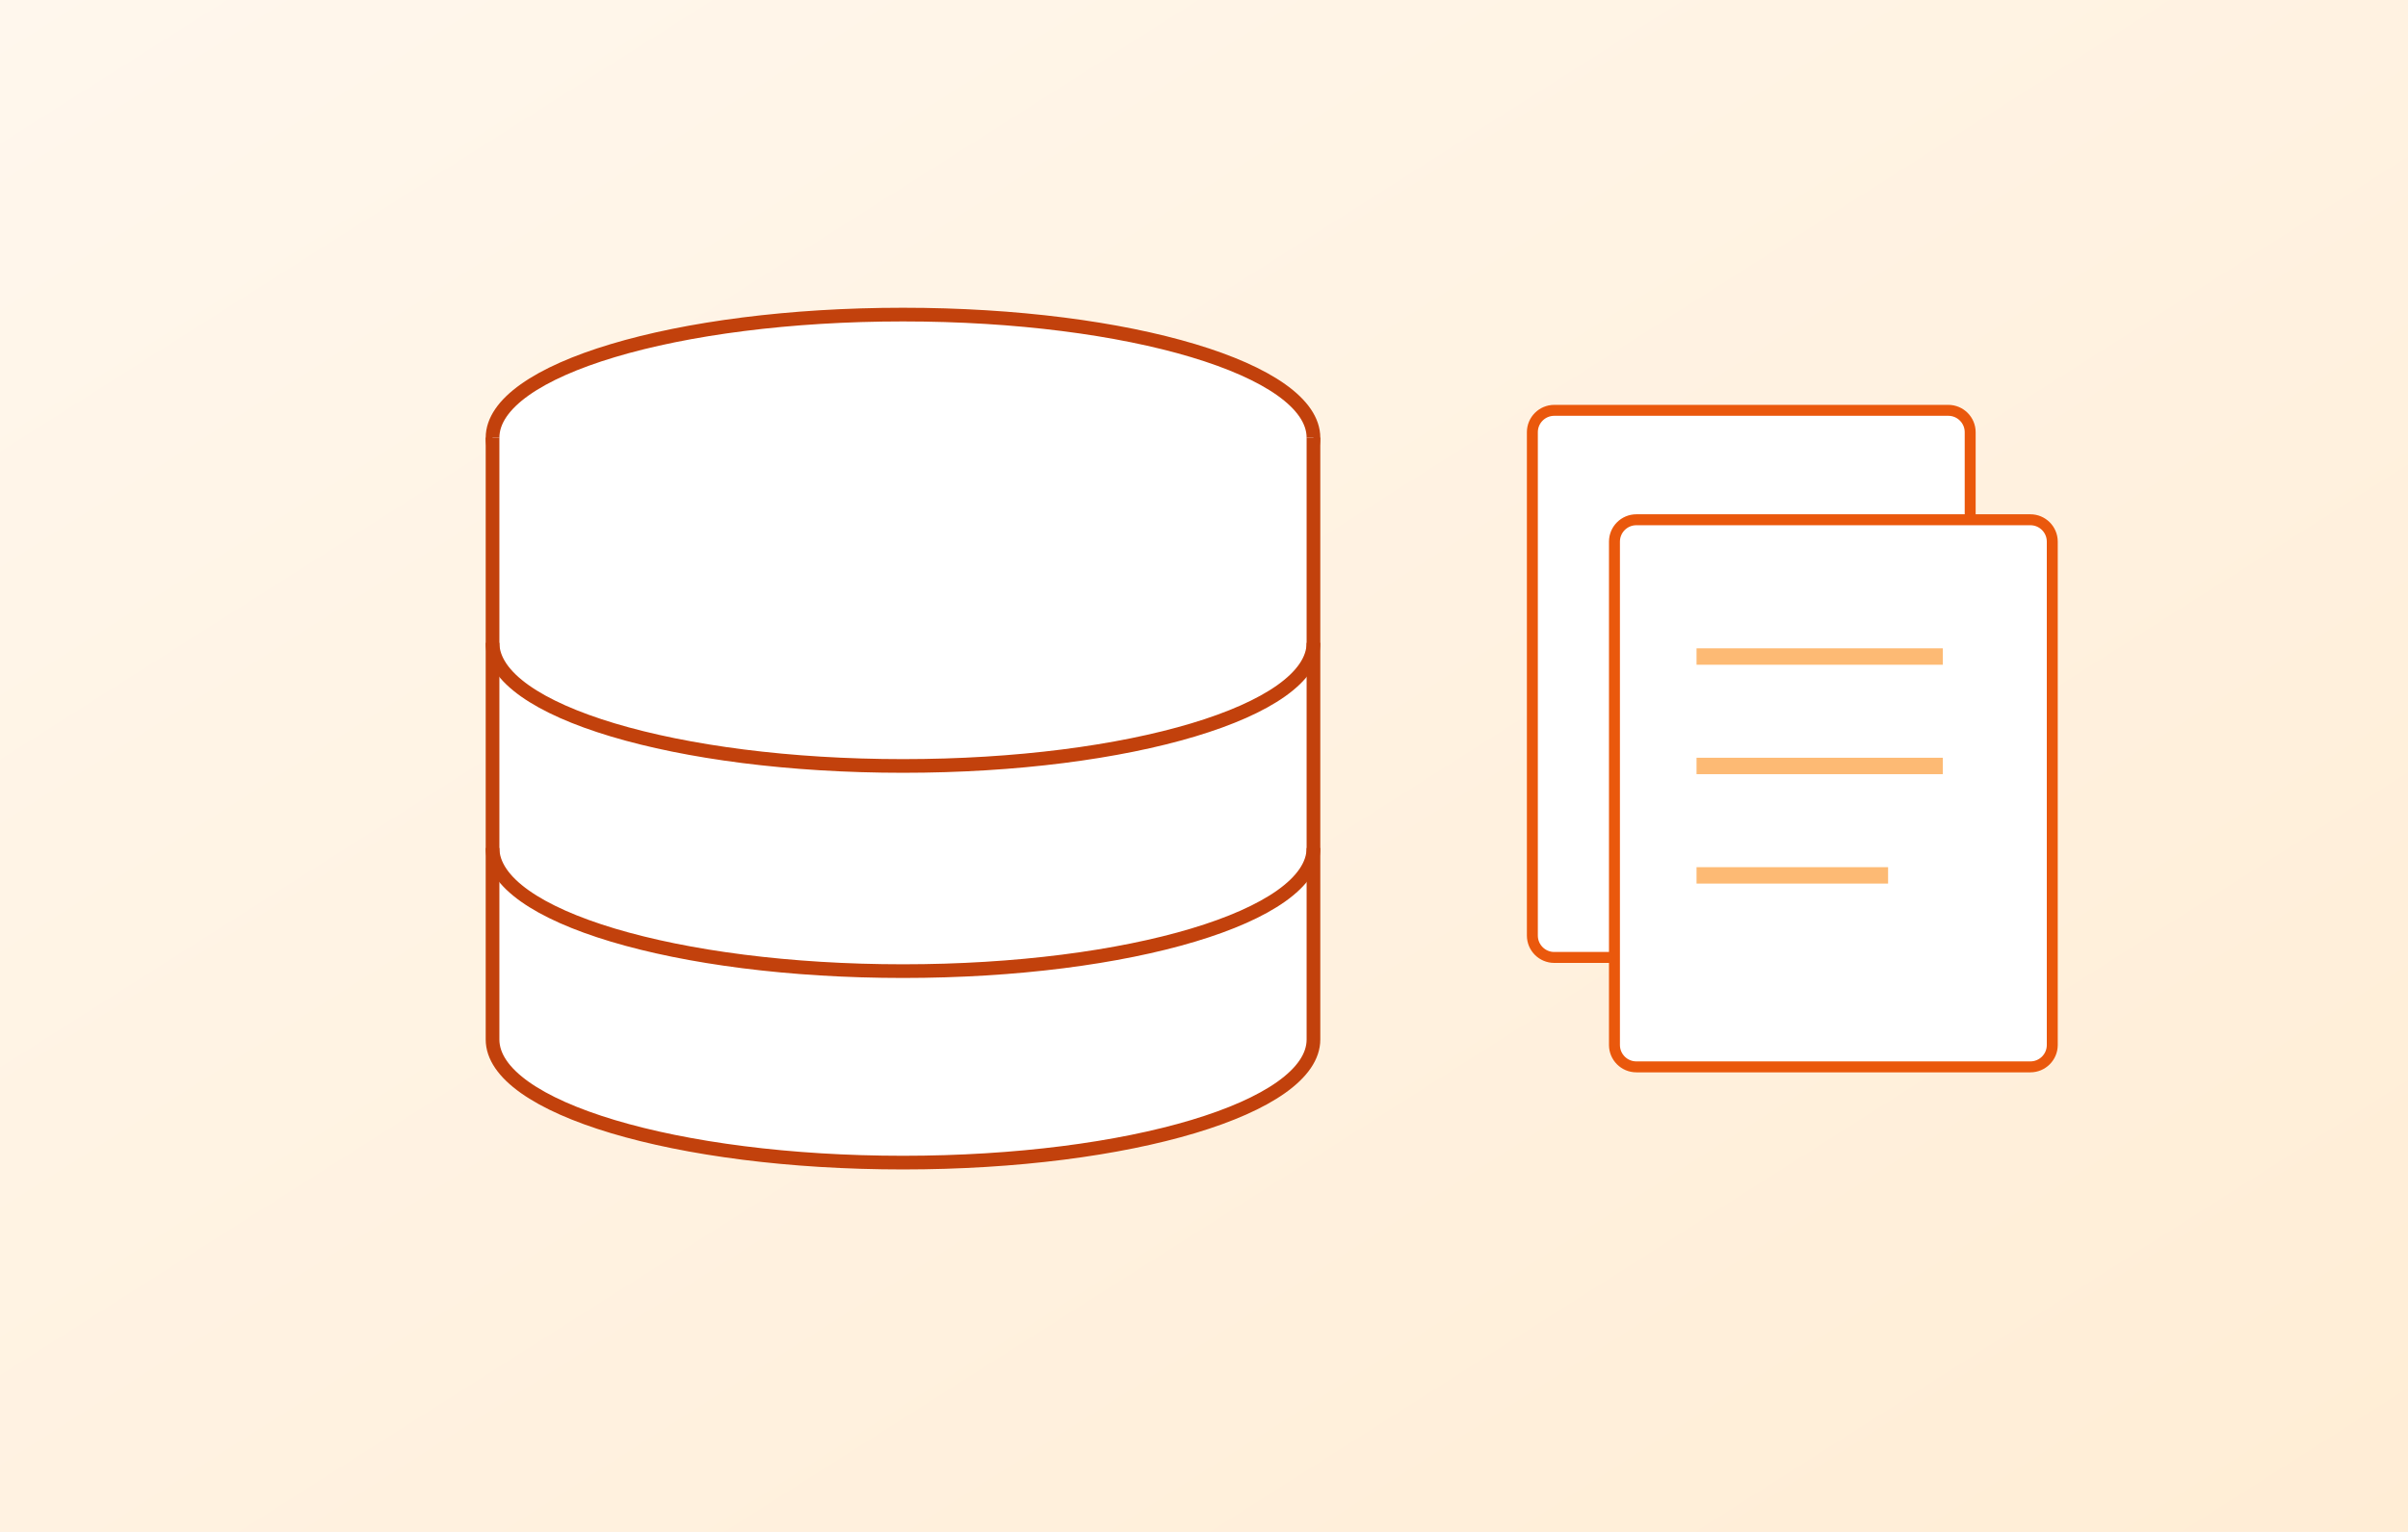
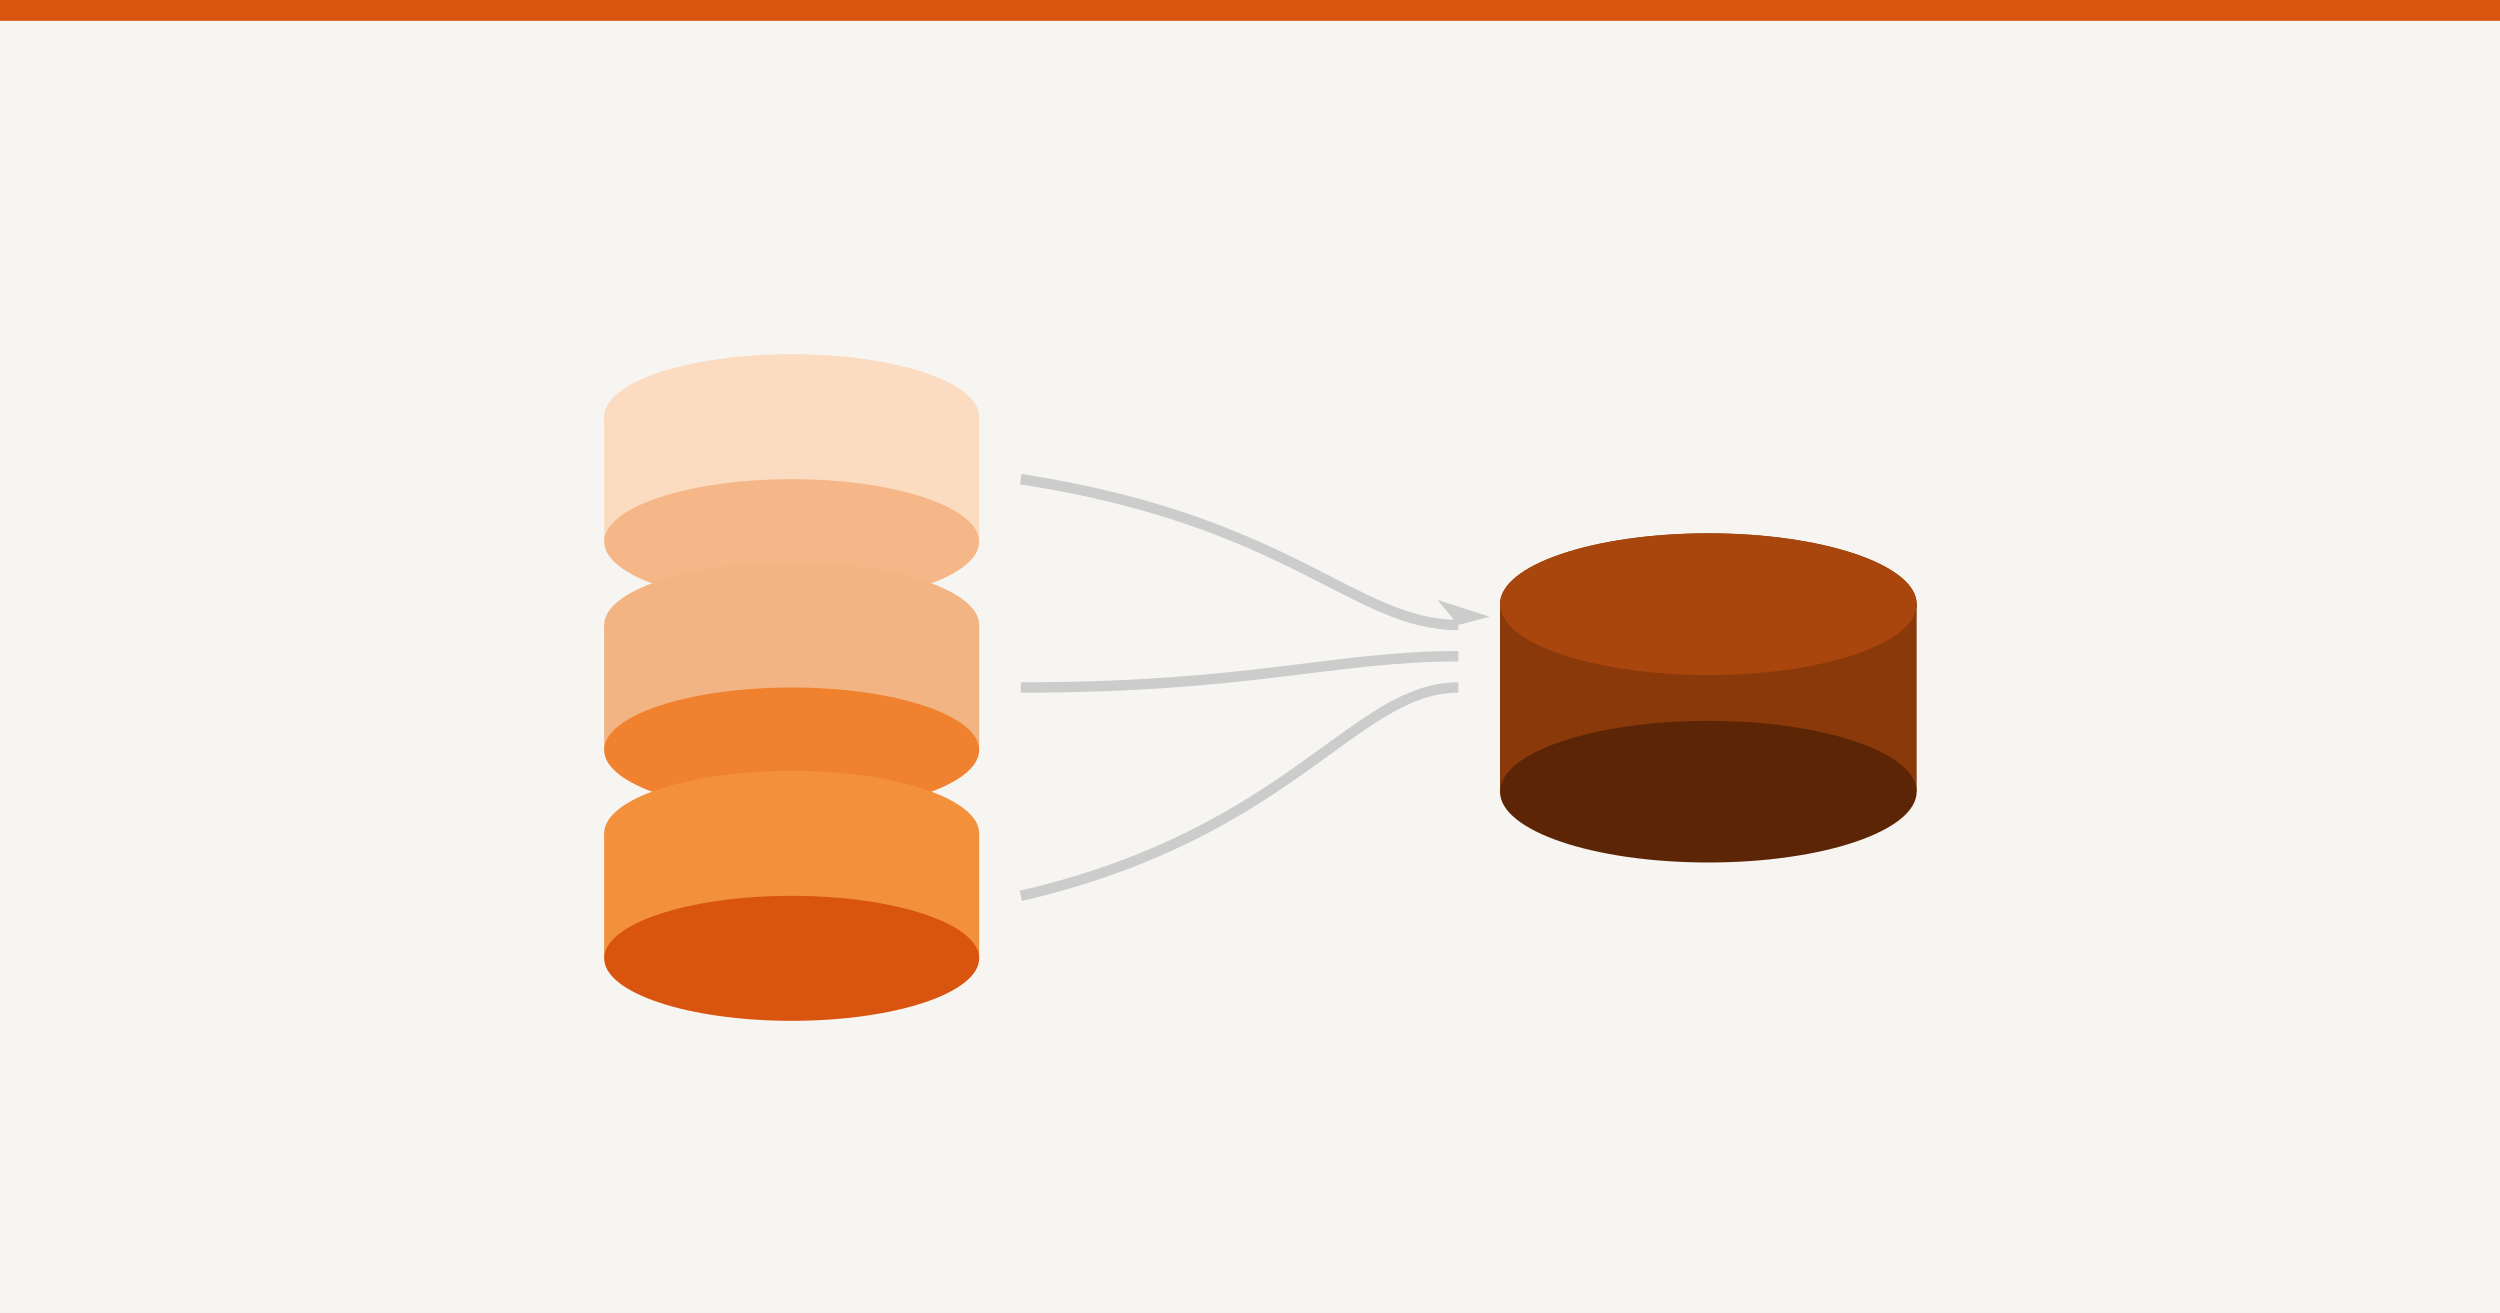
- <svg xmlns="http://www.w3.org/2000/svg" viewBox="0 0 880 560">
-   <defs>
-     <linearGradient id="g" x1="0" y1="0" x2="1" y2="1">
-       <stop offset="0" stop-color="#fff7ed" />
-       <stop offset="1" stop-color="#ffedd5" />
-     </linearGradient>
-   </defs>
-   <rect width="880" height="560" fill="url(#g)" />
-   <g stroke="#c2410c" stroke-width="5" fill="#ffffff">
-     <ellipse cx="330" cy="160" rx="150" ry="45" />
-     <path d="M180 160 L180 380 A150 45 0 0 0 480 380 L480 160" />
-     <path d="M180 235 A150 45 0 0 0 480 235" fill="none" />
-     <path d="M180 310 A150 45 0 0 0 480 310" fill="none" />
+ <svg xmlns="http://www.w3.org/2000/svg" viewBox="0 0 1200 630">
+   <rect width="1200" height="630" fill="#F7F5F2" />
+   <rect x="0" y="0" width="1200" height="10" fill="#D9550F" />
+   <g>
+     <ellipse cx="380" cy="200" rx="90" ry="30" fill="#FBDCC0" />
+     <rect x="290" y="200" width="180" height="60" fill="#FBDCC0" />
+     <ellipse cx="380" cy="260" rx="90" ry="30" fill="#F5B788" />
  </g>
-   <g stroke="#ea580c" stroke-width="4" fill="#ffffff">
-     <rect x="560" y="150" width="160" height="200" rx="8" />
-     <rect x="590" y="190" width="160" height="200" rx="8" />
+   <g>
+     <ellipse cx="380" cy="300" rx="90" ry="30" fill="#F3B483" />
+     <rect x="290" y="300" width="180" height="60" fill="#F3B483" />
+     <ellipse cx="380" cy="360" rx="90" ry="30" fill="#F0812E" />
  </g>
-   <g stroke="#fdba74" stroke-width="6">
-     <line x1="620" y1="240" x2="710" y2="240" />
-     <line x1="620" y1="280" x2="710" y2="280" />
-     <line x1="620" y1="320" x2="690" y2="320" />
+   <g>
+     <ellipse cx="380" cy="400" rx="90" ry="30" fill="#F2903C" />
+     <rect x="290" y="400" width="180" height="60" fill="#F2903C" />
+     <ellipse cx="380" cy="460" rx="90" ry="30" fill="#D9550F" />
+   </g>
+   <path d="M490 230 C 620 250, 650 300, 700 300" fill="none" stroke="#CCCCCC" stroke-width="5" />
+   <path d="M490 330 C 600 330, 640 315, 700 315" fill="none" stroke="#CCCCCC" stroke-width="5" />
+   <path d="M490 430 C 620 400, 650 330, 700 330" fill="none" stroke="#CCCCCC" stroke-width="5" />
+   <path d="M700 300 L 690 288 L 715 296 Z" fill="#CCCCCC" />
+   <g>
+     <ellipse cx="820" cy="290" rx="100" ry="34" fill="#8A3A0A" />
+     <rect x="720" y="290" width="200" height="90" fill="#8A3A0A" />
+     <ellipse cx="820" cy="380" rx="100" ry="34" fill="#5C2606" />
+     <ellipse cx="820" cy="290" rx="100" ry="34" fill="#A8460D" />
  </g>
</svg>
